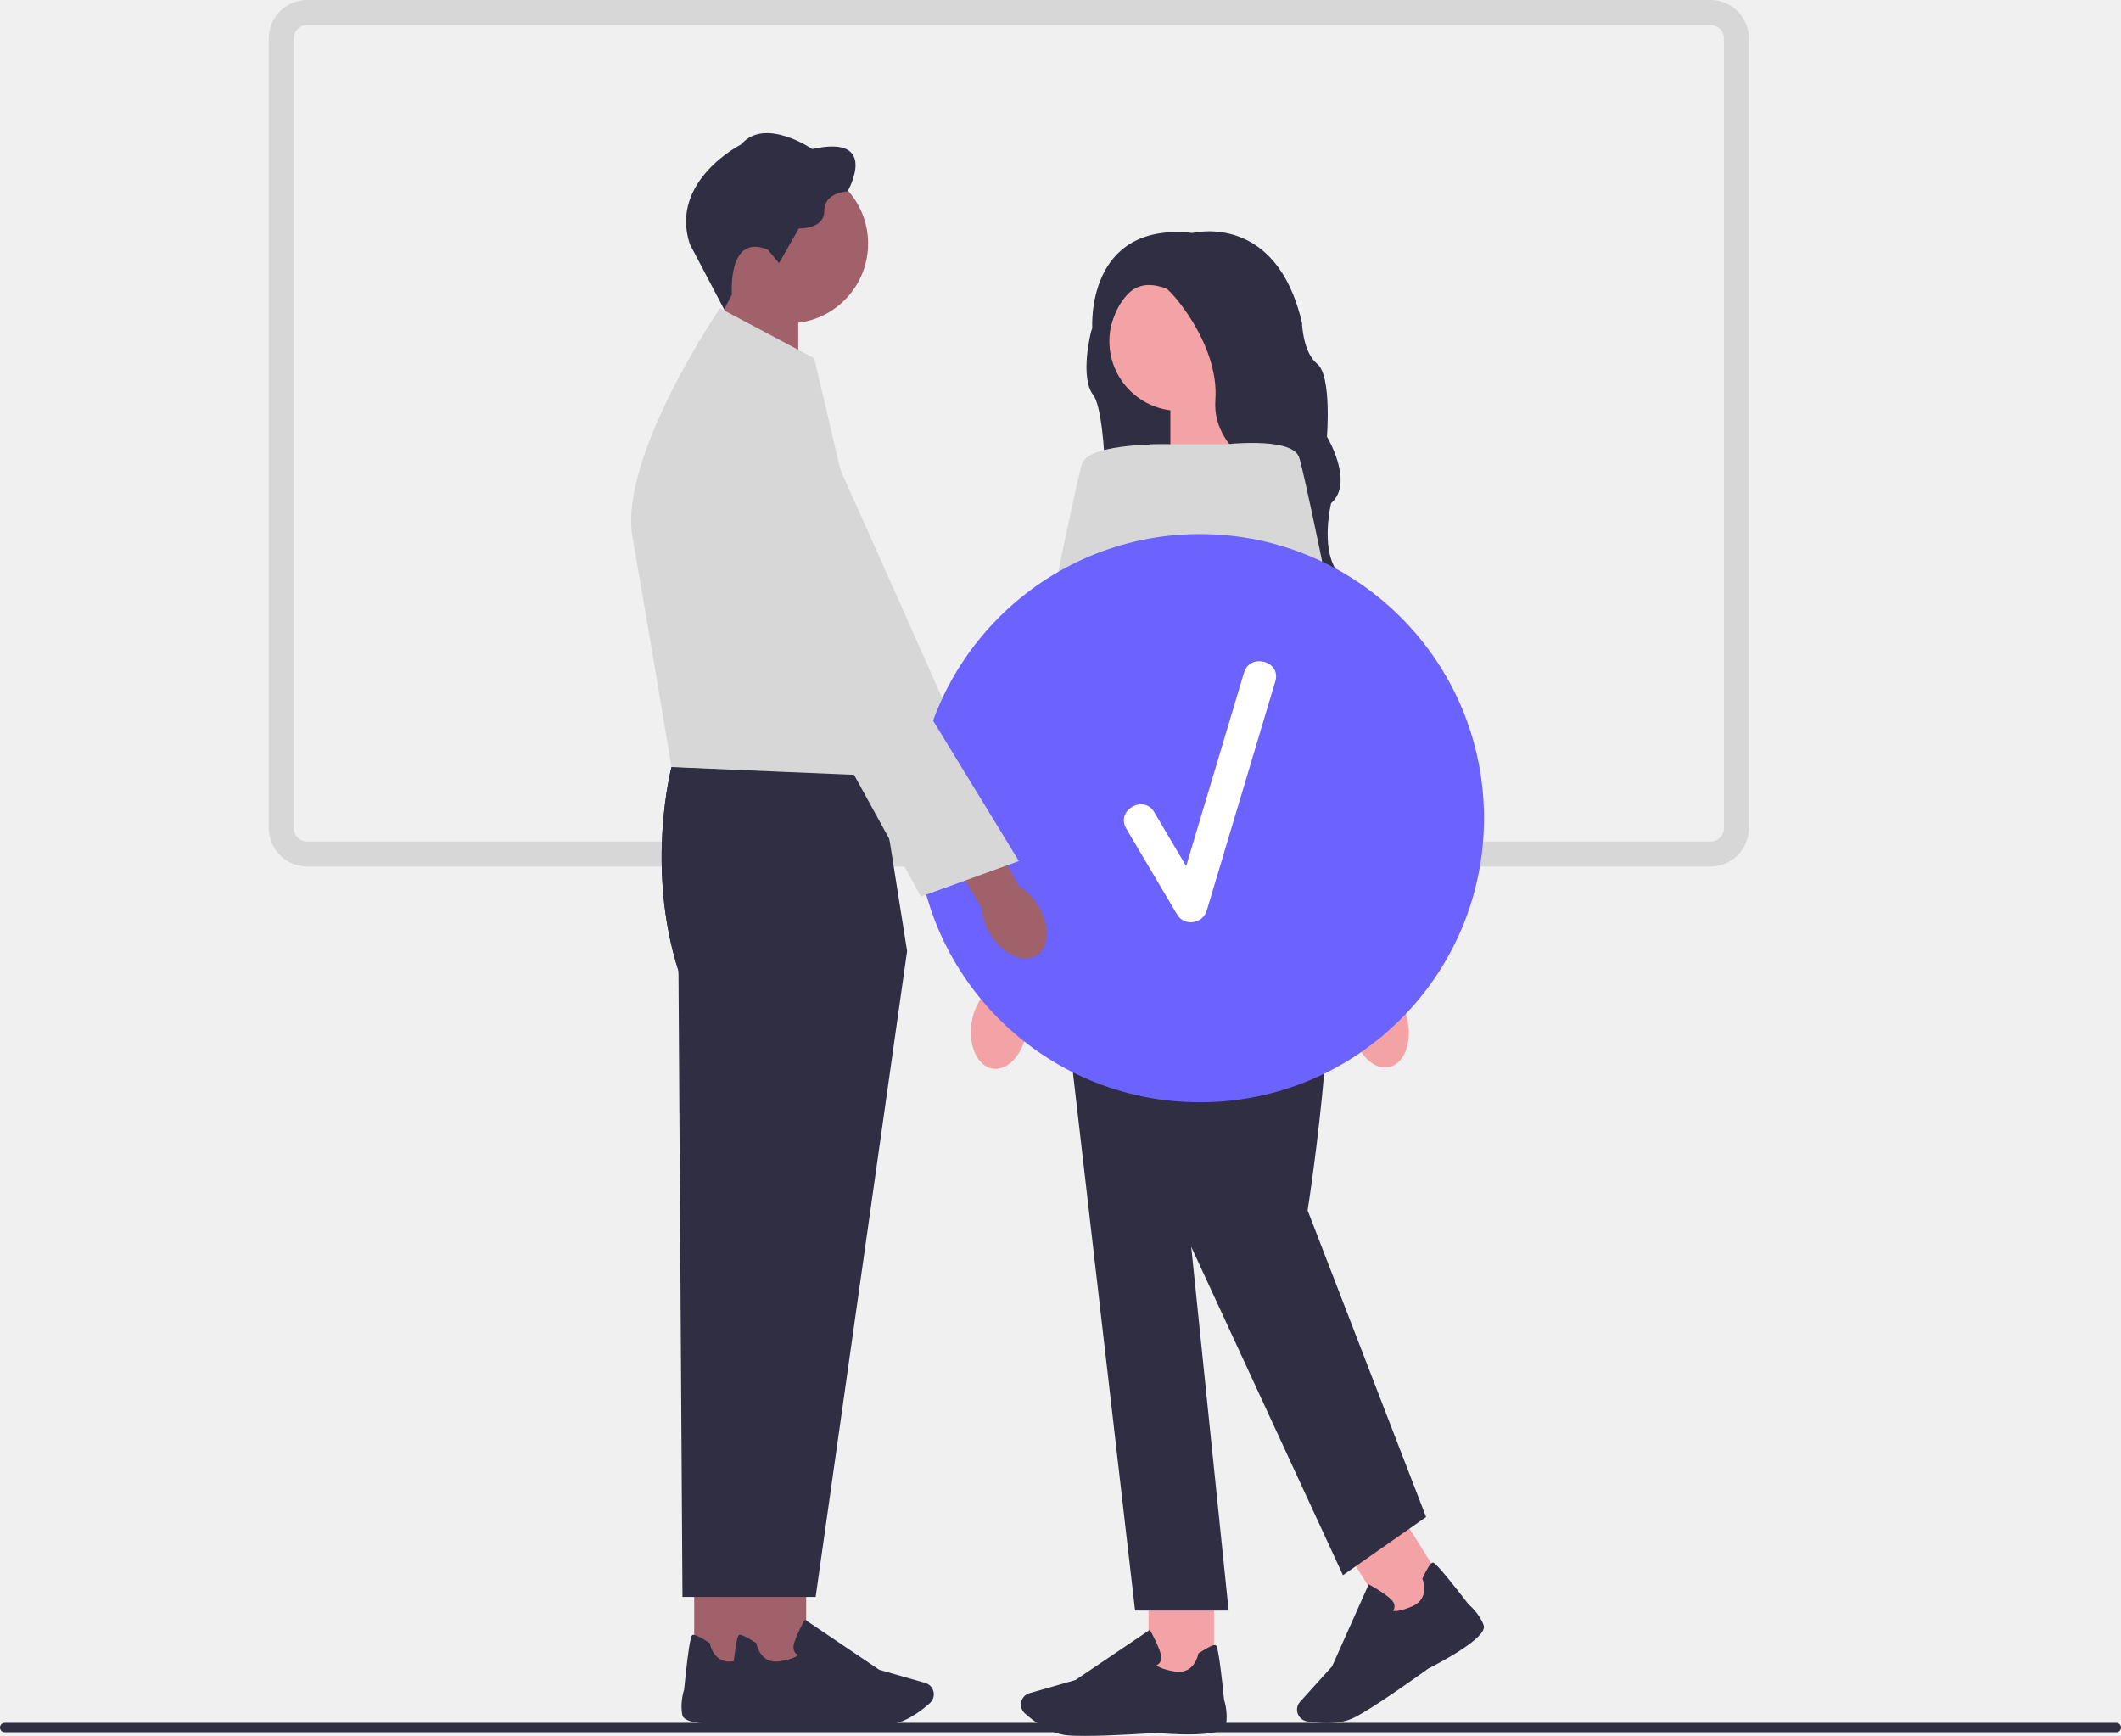
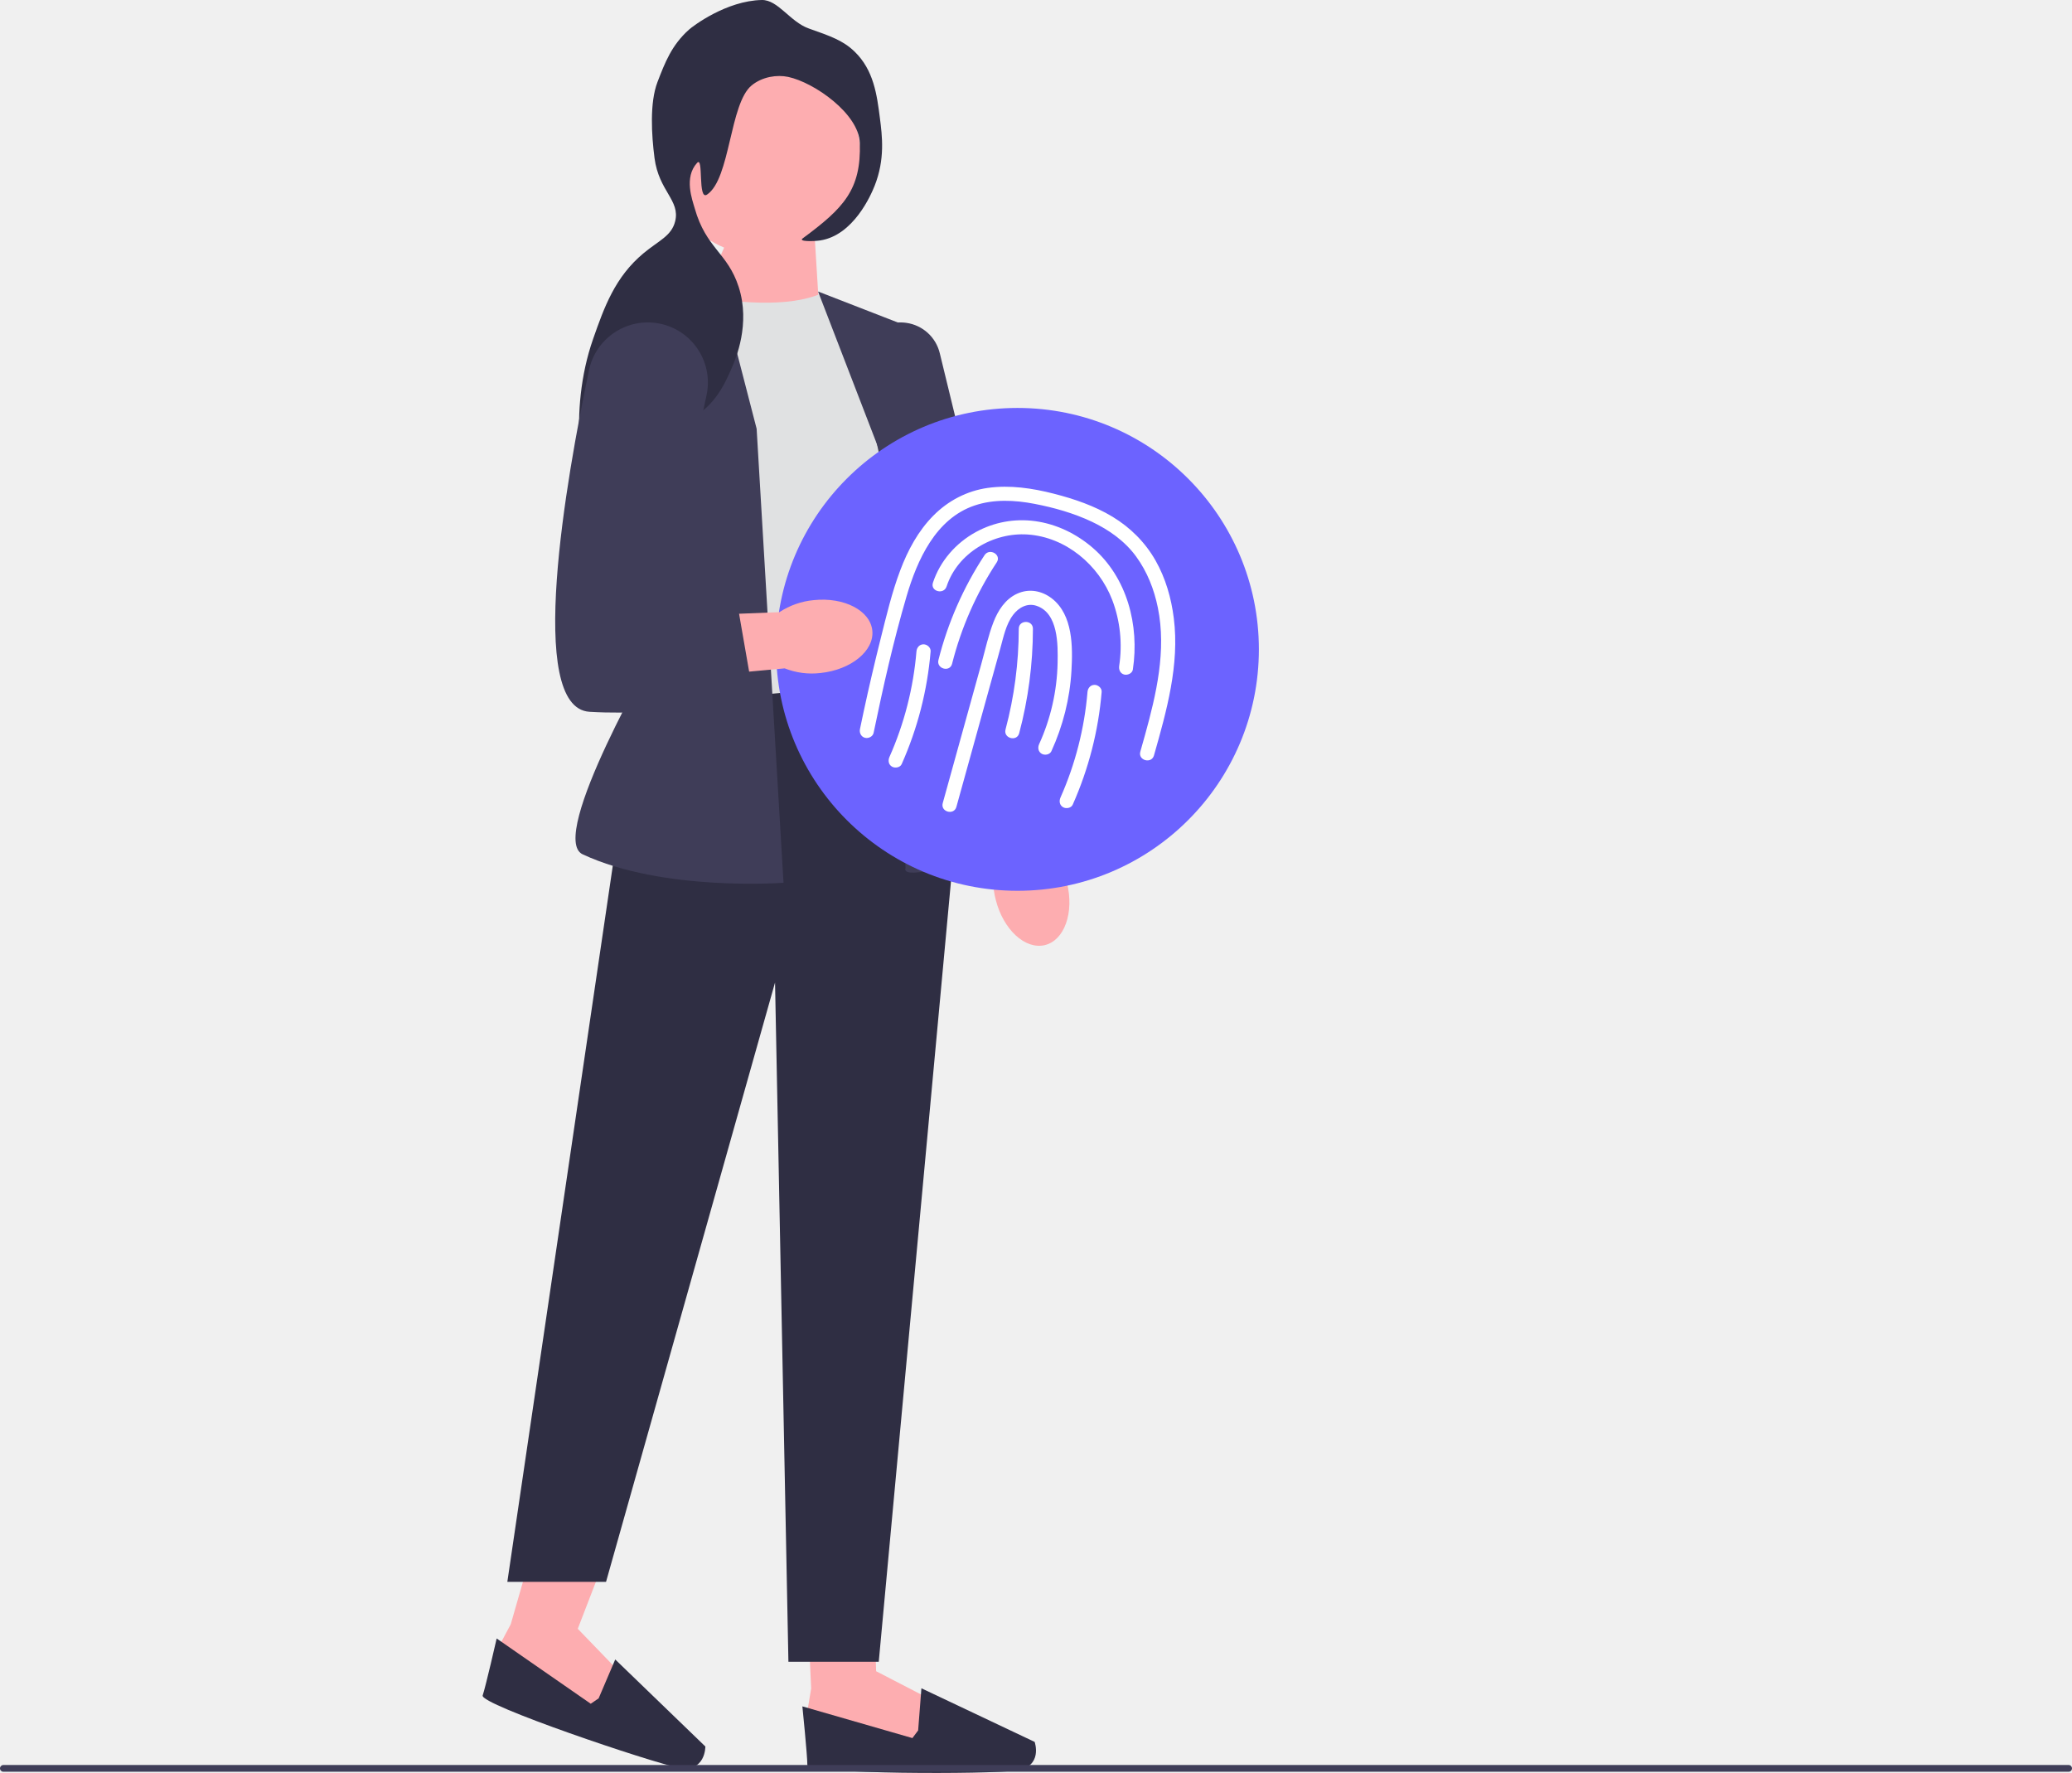
- <svg xmlns="http://www.w3.org/2000/svg" width="678.62" height="555.34" viewBox="0 0 678.62 555.34">
-   <path d="m547.27,277.22H98.28c-6.78,0-12.29-5.51-12.29-12.29V12.29c0-6.78,5.51-12.29,12.29-12.29h449c6.78,0,12.29,5.51,12.29,12.29v252.64c0,6.78-5.51,12.29-12.29,12.29h-.01ZM98.28,8c-2.37,0-4.29,1.92-4.29,4.29v252.64c0,2.37,1.92,4.29,4.29,4.29h449c2.37,0,4.29-1.92,4.29-4.29V12.29c0-2.37-1.92-4.29-4.29-4.29H98.28Z" fill="#d7d7d8" stroke-width="0" />
-   <path d="m678.62,552.67c0,.83-.67,1.5-1.5,1.5H1.5c-.83,0-1.5-.67-1.5-1.5s.67-1.5,1.5-1.5h675.62c.83,0,1.5.67,1.5,1.5Z" fill="#2f2e43" stroke-width="0" />
-   <path id="uuid-c52e1818-0c73-47dc-abde-68b2edf036f9-43-47-85-112-46-49-39-160-211" d="m322.35,276.07c3.06,6.85,1.82,14.08-2.76,16.17-4.58,2.08-10.78-1.78-13.84-8.63-1.26-2.72-1.82-5.72-1.63-8.75l-12.58-29.18,14.52-6.05,10.86,29.41c2.38,1.86,4.24,4.27,5.42,7.03h.01Z" fill="#a0616a" stroke-width="0" />
-   <path d="m223.33,109.3s21.39-8.15,25.46-2.25,69.36,154.07,69.36,154.07l-32.97,7.92-61.85-159.73h0Z" fill="#d7d7d8" stroke-width="0" />
-   <polygon points="229.78 121.7 255.4 130.12 255.4 93.25 232.16 93.25 229.78 121.7" fill="#a0616a" stroke-width="0" />
-   <circle cx="252.23" cy="77.93" r="25.52" fill="#a0616a" stroke-width="0" />
-   <path d="m245.73,79.93l3.52,4.27,6.36-11.14s8.12.42,8.12-5.61,7.45-6.2,7.45-6.2c0,0,10.55-18.42-11.3-13.57,0,0-15.16-10.38-22.69-1.51,0,0-23.11,11.64-16.5,31.9l10.99,20.89,2.49-4.73s-1.51-19.85,11.56-14.32v.02Z" fill="#2f2e43" stroke-width="0" />
-   <rect x="222.11" y="504.36" width="20.94" height="29.71" fill="#a0616a" stroke-width="0" />
-   <path d="m240.73,551.09c-3.58.32-21.5,1.74-22.4-2.37-.82-3.77.39-7.71.56-8.25,1.72-17.14,2.36-17.33,2.75-17.44.61-.18,2.39.67,5.28,2.53l.18.12.04.21c.05.27,1.33,6.56,7.4,5.59,4.16-.66,5.51-1.58,5.94-2.03-.35-.16-.79-.44-1.1-.92-.45-.7-.53-1.6-.23-2.68.78-2.85,3.12-7.06,3.22-7.23l.27-.48,23.8,16.06,14.7,4.2c1.11.32,2,1.11,2.45,2.17h0c.62,1.48.24,3.2-.96,4.28-2.67,2.4-7.97,6.51-13.54,7.02-1.48.14-3.44.19-5.64.19-9.19,0-22.61-.95-22.71-.97h0Z" fill="#2f2e43" stroke-width="0" />
-   <path d="m269.79,248.22l-54.93-2.81s-8.42,31.92,2.22,65.18l1.28,200.29h31.04l29.26-206.61-8.87-56.05h0Z" fill="#2f2e43" stroke-width="0" />
-   <path d="m260.52,114.62l-30.15-16s-32.49,47.48-28,73.2c4.5,25.72,12.48,73.6,12.48,73.6l66.51,2.81-11.61-94.29-9.23-39.32Z" fill="#d7d7d8" stroke-width="0" />
-   <rect x="237" y="504.36" width="20.94" height="29.71" fill="#a0616a" stroke-width="0" />
-   <path d="m255.62,551.09c-3.58.32-21.5,1.74-22.4-2.37-.82-3.77.39-7.71.56-8.25,1.72-17.14,2.36-17.33,2.75-17.44.61-.18,2.39.67,5.28,2.53l.18.12.04.21c.05.27,1.33,6.56,7.4,5.59,4.16-.66,5.51-1.58,5.94-2.03-.35-.16-.79-.44-1.1-.92-.45-.7-.53-1.6-.23-2.68.78-2.85,3.12-7.06,3.22-7.23l.27-.48,23.8,16.06,14.7,4.2c1.11.32,2,1.11,2.45,2.17h0c.62,1.48.24,3.2-.96,4.28-2.67,2.4-7.97,6.51-13.54,7.02-1.48.14-3.44.19-5.64.19-9.19,0-22.61-.95-22.71-.97h0Z" fill="#2f2e43" stroke-width="0" />
-   <path d="m281.36,248.22l-66.51-2.81s-8.42,31.92,2.22,65.18l12.86,200.29h31.04l29.26-206.61-8.87-56.05h0Z" fill="#2f2e43" stroke-width="0" />
-   <path d="m353.37,95.3l-4.21,10.53s-3.88,14.74.67,20.62c4.54,5.87,5.55,50.88.67,54.2-4.88,3.33,61.85-30.82,61.85-30.82,0,0-26.05-60.41-26.49-60.63s-17.51-5.54-17.51-5.54l-14.96,11.64h-.02Z" fill="#2f2e43" stroke-width="0" />
-   <polygon points="396.82 147.35 374.46 154.7 374.46 122.52 394.75 122.52 396.82 147.35" fill="#f3a3a6" stroke-width="0" />
-   <path id="uuid-f450c430-a5ee-4011-8052-213fac12a506-44-48-86-113-47-50-40-161-212" d="m328.48,330.06c-1.21,7.37-6.13,12.66-10.98,11.81s-7.81-7.52-6.59-14.9c.44-2.95,1.61-5.75,3.41-8.14l5.54-31.17,15.08,3.16-7.07,30.39c.93,2.88,1.14,5.91.61,8.85h0Z" fill="#f3a3a6" stroke-width="0" />
-   <rect x="367.48" y="507.64" width="20.94" height="29.71" fill="#f3a3a6" stroke-width="0" />
-   <path d="m347.08,555.34c-2.2,0-4.16-.05-5.64-.19-5.56-.51-10.87-4.62-13.54-7.02-1.2-1.08-1.58-2.8-.96-4.28h0c.45-1.06,1.34-1.86,2.45-2.17l14.7-4.2,23.8-16.06.27.48c.1.18,2.44,4.39,3.22,7.23.3,1.08.22,1.98-.23,2.68-.31.48-.75.76-1.1.92.43.45,1.78,1.37,5.94,2.03,6.07.96,7.35-5.33,7.4-5.59l.04-.21.18-.12c2.89-1.86,4.67-2.71,5.28-2.53.38.11,1.02.31,2.75,17.44.17.54,1.38,4.48.56,8.25-.89,4.1-18.81,2.69-22.4,2.37-.1.01-13.52.97-22.71.97h0Z" fill="#2f2e43" stroke-width="0" />
-   <rect x="436.55" y="487.59" width="20.94" height="29.71" transform="translate(-198.16 312.67) rotate(-31.95)" fill="#f3a3a6" stroke-width="0" />
-   <path d="m424.45,551.26c-2.46,0-4.72-.3-6.33-.58-1.58-.28-2.82-1.54-3.08-3.12h0c-.18-1.14.15-2.29.93-3.14l10.25-11.34,11.7-26.22.48.26c.18.1,4.39,2.43,6.56,4.43.83.76,1.24,1.57,1.22,2.4-.01.58-.23,1.04-.45,1.37.6.16,2.23.22,6.11-1.42,5.66-2.39,3.42-8.41,3.32-8.66l-.08-.2.09-.19c1.47-3.11,2.52-4.77,3.14-4.94.39-.11,1.03-.28,11.56,13.35.43.36,3.54,3.07,4.84,6.7,1.41,3.95-14.54,12.24-17.75,13.86-.1.08-16.79,12.21-23.65,15.66-2.72,1.37-5.94,1.79-8.87,1.79h0Z" fill="#2f2e43" stroke-width="0" />
-   <path d="m403.84,259.19h-58.63l-5.32,54.54,23.28,201.52h29.93l-11.97-116.39,48.55,105.08,26.6-18.62-37.91-98.1s13.54-85.46,2.9-106.75c-10.64-21.28-17.43-21.28-17.43-21.28h0Z" fill="#2f2e43" stroke-width="0" />
-   <polygon points="433 262.52 331.24 262.52 367.82 142.14 408.39 142.14 433 262.52" fill="#d7d7d8" stroke-width="0" />
-   <path d="m374.22,142.16s-25.27-.67-27.93,5.99c-2.66,6.65-33.92,164.94-33.92,164.94h20.62l41.24-170.93h0Z" fill="#d7d7d8" stroke-width="0" />
-   <circle cx="377.23" cy="109.15" r="22.28" fill="#f3a3a6" stroke-width="0" />
-   <path d="m381.55,74.53s26.82-6.87,35.03,28.82c0,0,.22,9.31,4.88,13.08,4.66,3.77,3.1,23.28,3.1,23.28,0,0,8.87,14.63,1.33,21.28,0,0-3.33,13.52,1.55,21.28,4.88,7.76,23.28,50.44-7.32,53.04,0,0-15.52-9.37-8.2-37.3s-.89-43.36-.89-43.36c0,0-23.5-8.52-22.17-26.7,1.33-18.18-15.08-36.14-16.18-35.91s-12.64-6.43-17.74,13.97l-5.46-.93s-2.3-34.32,32.07-30.55h0Z" fill="#2f2e43" stroke-width="0" />
-   <path id="uuid-9eddf5c4-2f7a-4726-a76c-aae8033e4ce6-45-49-87-114-48-51-41-162-213" d="m450.37,326.48c1.49,7.32-1.24,14.01-6.08,14.94s-9.97-4.26-11.45-11.58c-.63-2.92-.53-5.94.29-8.82l-5.89-31.11,15.22-2.41,4.19,30.92c1.89,2.36,3.16,5.12,3.72,8.06h0Z" fill="#f3a3a6" stroke-width="0" />
-   <path d="m390.67,142.3s22.26-2.82,24.92,3.83c2.66,6.65,33.92,164.94,33.92,164.94h-20.62l-38.22-168.77Z" fill="#d7d7d8" stroke-width="0" />
-   <circle cx="383.92" cy="261.75" r="90.89" fill="#6c63ff" stroke-width="0" />
-   <path d="m398.03,215.17c-6.17,20.64-12.34,41.28-18.52,61.92-3.41-5.76-6.82-11.52-10.22-17.28-3.4-5.75-12.38-.53-8.96,5.24,5.43,9.17,10.85,18.34,16.28,27.51,2.31,3.9,8.21,3.02,9.49-1.24,7.32-24.46,14.63-48.93,21.95-73.39,1.92-6.41-8.1-9.16-10.01-2.76h-.01Z" fill="#fff" stroke-width="0" />
-   <path id="uuid-fd0b6d31-b6bc-427b-94c5-3a25d71a01ed-46-50-88-115-49-52-42-163-214" d="m332.11,289.65c3.92,6.36,3.67,13.58-.55,16.12s-10.82-.56-14.74-6.92c-1.6-2.52-2.55-5.4-2.77-8.38l-16.25-27.17,13.46-7.51,14.59,27.58c2.59,1.56,4.74,3.72,6.27,6.28h-.01Z" fill="#a0616a" stroke-width="0" />
-   <path d="m212.56,137.34s19.92-10.32,24.71-5c4.79,5.33,88.71,143.13,88.71,143.13l-31.33,11.36-82.1-149.49h.01Z" fill="#d7d7d8" stroke-width="0" />
+ <svg xmlns="http://www.w3.org/2000/svg" width="731.67" height="625.997" viewBox="0 0 731.67 625.997">
+   <path id="uuid-5ef434d5-ec3b-4be2-96d4-c13c471d6de8-293" d="M376.763,311.697c2.62,10.501-.885,20.354-7.829,22.007-6.944,1.653-14.695-5.518-17.315-16.023-1.106-4.182-1.156-8.566-.145-12.784l-10.519-44.63,21.864-4.459,8.049,44.471c2.886,3.291,4.907,7.207,5.894,11.418,0,0,0,0,0,0Z" fill="#fdadb0" />
+   <g>
+     <polygon points="285.095 566.897 286.442 596.149 285.093 604.244 289.814 613.687 326.913 617.734 328.937 600.196 309.376 590.078 308.807 573.55 285.095 566.897" fill="#fdadb0" />
+     <path d="M324.215,610.989l-2.024,2.698-38.852-11.196s1.753,17.267,1.753,20.639,64.08,3.373,73.723,2.024,6.546-10.118,6.546-10.118l-39.988-18.929-1.158,14.881h0Z" fill="#2f2e43" />
+   </g>
+   <g>
+     <polygon points="188.439 545.365 180.354 573.509 176.486 580.746 177.937 591.204 211.79 606.911 219.319 590.943 204.025 575.097 213.619 550.219 188.439 545.365" fill="#fdadb0" />
+     <path d="M211.392,599.657l-2.781,1.909-33.225-23.041s-3.865,16.92-4.945,20.115,59.631,23.703,69.198,25.51,9.44-7.491,9.44-7.491l-31.827-30.73-5.86,13.728h0l-0-0Z" fill="#2f2e43" />
+   </g>
+   <polygon points="287.71 83.967 289.127 106.973 246.169 109.152 259.471 78.842 287.71 83.967" fill="#fdadb0" />
+   <path d="M290.223,103.531c-11.514,5.136-29.931,3.731-50.802,0l-3.262,144.597s65.288,13.126,87.735-11.093l-11.814-118.145-21.857-15.359s0,0,0,0Z" fill="#e0e1e2" />
+   <polygon points="316.805 240.579 224.635 249.689 179.15 558.536 214.002 558.536 273.682 346.909 278.408 586.743 310.307 586.743 337.48 293.153 316.805 240.579" fill="#2f2e43" />
+   <path d="M252.524,94.671l-30.968,18.326c-11.731,6.942-17.261,20.957-13.431,34.039l23.934,81.747s-38.975,66.957-26.31,72.865c28.459,13.274,70.927,10.042,70.927,10.042l-9.491-160.309-14.66-56.709,0,0s0-0,0-0Z" fill="#3f3d58" />
+   <path d="M288.877,102.924l35.016,13.604,8.27,101.014,23.16,81.376c-39.228,14.319-35.565,7.646-35.565,7.646l-6.498-140.415-24.383-63.225,0,0s0-0,0-0Z" fill="#3f3d58" />
+   <path d="M340.031,297.196l-.12-.553-35.794-165.551c-1-4.626,.279-9.262,3.508-12.722,3.23-3.46,7.769-5.053,12.453-4.372,5.777,.84,10.402,5.048,11.782,10.721l39.316,161.606-31.146,10.871h-0Z" fill="#3f3d58" />
+   <circle cx="269.07" cy="55.227" r="34.852" fill="#fdadb0" />
+   <path d="M285.651,10.073c7.677,2.698,12.069,4.242,16.093,8.118,6.797,6.548,7.918,15.298,8.961,23.429,.815,6.36,1.87,14.584-1.855,23.98-1.271,3.206-7.437,17.492-19.238,19.298-2.318,.354-7.759,.448-6.191-.71,14.515-10.716,20.71-17.186,20.202-33.702-.315-10.262-15.996-21.342-25.308-23.334-3.922-.839-9.144-.073-12.889,3.002-7.826,6.424-7.492,32.991-15.744,38.544-3.394,2.284-1.132-13.793-3.524-11.186-4.718,5.144-1.692,13.022-.844,16.022,4.022,14.231,11.604,15.624,15.532,27.776,4.241,13.12-1.097,25.473-2.362,28.402-2.202,5.096-5.98,13.841-14.614,18.036-10.958,5.325-19.596-1.609-24.69,4.336-2.848,3.323-1.307,6.843-6.451,17.18-1.679,3.374-2.519,5.062-3.262,5.002-3.517-.283-9.212-28.438-.002-54.658,3.865-11.004,7.652-21.784,17.803-30.215,5.367-4.457,9.868-6.061,11.149-11.265,1.83-7.436-5.77-10.609-7.293-22.341-1.042-8.024-1.773-19.499,1.06-26.854,2.675-6.946,4.997-12.975,11.076-18.442,1.46-1.313,13.245-10.238,25.741-10.49,5.753-.116,9.979,7.728,16.649,10.072h0Z" fill="#2f2e43" />
+   <g>
+     <circle cx="359.294" cy="229.28" r="85.243" fill="#6c63ff" />
+     <g>
+       <path d="M337.725,284.894c5.175-18.666,10.349-37.333,15.524-55.999,1.102-3.974,1.954-8.388,4.476-11.76,1.949-2.607,5.016-4.313,8.261-3.241,7.737,2.556,7.612,13.721,7.475,20.235-.207,9.833-2.427,19.643-6.513,28.594-.56,1.227-.35,2.691,.897,3.42,1.075,.629,2.857,.337,3.42-.897,4.091-8.962,6.523-18.555,7.089-28.398,.488-8.493,.525-19.693-6.837-25.482-3.598-2.829-8.19-3.67-12.408-1.714-4.168,1.932-6.714,5.933-8.315,10.076-1.78,4.606-2.84,9.546-4.158,14.299l-4.246,15.316c-3.162,11.407-6.325,22.814-9.487,34.222-.861,3.105,3.962,4.431,4.821,1.329h0v0h-0Z" fill="#fff" />
+       <path d="M359.896,258.897c3.202-12.019,4.838-24.447,4.852-36.885,.004-3.217-4.996-3.222-5,0-.013,12.017-1.579,23.944-4.673,35.556-.829,3.113,3.993,4.44,4.821,1.329h-0Z" fill="#fff" />
+       <path d="M308.494,258.752c3.351-16.157,6.978-32.366,11.629-48.204,3.771-12.843,10.274-27.397,23.998-32.054,6.816-2.313,14.204-1.94,21.18-.598,6.918,1.331,13.925,3.311,20.301,6.34,6.036,2.867,11.619,6.82,15.592,12.264,3.922,5.375,6.365,11.612,7.681,18.107,3.055,15.073-.541,30.471-4.57,44.999-.536,1.934-1.084,3.864-1.633,5.794-.881,3.101,3.942,4.424,4.821,1.329,4.452-15.663,9.077-32.025,7.003-48.463-.897-7.109-2.891-14.093-6.445-20.35-3.642-6.412-8.896-11.653-15.195-15.462-6.353-3.842-13.504-6.288-20.665-8.123-7.606-1.95-15.522-3.15-23.356-2.06-7.387,1.027-14.043,4.53-19.274,9.818-5.359,5.418-8.983,12.187-11.657,19.262-2.949,7.803-4.875,15.999-6.904,24.077-2.144,8.538-4.145,17.112-6,25.717-.451,2.091-.892,4.184-1.327,6.278-.274,1.321,.385,2.701,1.746,3.075,1.239,.34,2.8-.418,3.075-1.746h0Z" fill="#fff" />
+       <path d="M334.263,207.066c3.899-11.831,16.455-19.156,28.611-18.344,13.475,.9,25.154,10.741,29.885,23.124,2.811,7.358,3.636,15.457,2.454,23.243-.202,1.333,.336,2.688,1.746,3.075,1.182,.325,2.871-.403,3.075-1.746,2.362-15.562-1.979-32.52-14.226-43.043-5.743-4.935-12.777-8.35-20.307-9.373-7.241-.983-14.541,.357-20.952,3.882-7.032,3.867-12.587,10.205-15.108,17.854-1.009,3.063,3.817,4.376,4.821,1.329h0l0-0Z" fill="#fff" />
+       <path d="M323.625,229.998c-1.074,12.826-4.307,25.509-9.537,37.273-.548,1.233-.358,2.686,.897,3.42,1.065,.623,2.869,.343,3.42-.897,5.614-12.626,9.066-26.024,10.219-39.796,.113-1.347-1.23-2.5-2.5-2.5-1.446,0-2.387,1.149-2.5,2.5h0Z" fill="#fff" />
+       <path d="M384.021,244.315c-1.074,12.826-4.307,25.509-9.537,37.273-.548,1.233-.358,2.686,.897,3.42,1.065,.623,2.869,.343,3.42-.897,5.614-12.626,9.066-26.024,10.219-39.796,.113-1.347-1.23-2.5-2.5-2.5-1.446,0-2.387,1.149-2.5,2.5h0l0-0Z" fill="#fff" />
+       <path d="M336.205,234.364c3.215-12.749,8.542-24.831,15.769-35.814,1.774-2.696-2.554-5.203-4.317-2.524-7.444,11.313-12.962,23.878-16.273,37.009-.787,3.121,4.034,4.452,4.821,1.329h0v0h-0Z" fill="#fff" />
+     </g>
+   </g>
+   <path d="M0,624.383c0,.66,.53,1.19,1.19,1.19H730.48c.66,0,1.19-.53,1.19-1.19,0-.66-.53-1.19-1.19-1.19H1.19c-.66,0-1.19,.53-1.19,1.19Z" fill="#3f3d58" />
+   <path id="uuid-ed8d5917-2465-4251-8a73-24d647765b28-294" d="M287.343,211.895c10.763-1.132,20.032,3.711,20.702,10.817,.67,7.106-7.511,13.783-18.278,14.914-4.295,.513-8.643-.048-12.68-1.637l-45.66,4.201-1.371-22.272,45.159-1.776c3.661-2.399,7.82-3.855,12.128-4.246,0,0,0,0,0,0Z" fill="#fdadb0" />
+   <path d="M231.713,114.053h-0c-11.053-1.557-21.422,5.711-23.719,16.633-8.015,38.108-22.397,119.281,.192,120.637,29.536,1.772,57.891-5.316,57.891-5.316l-7.089-40.76-23.038-2.363,13.552-63.386c2.573-12.035-5.601-23.728-17.788-25.444l0-0Z" fill="#3f3d58" />
</svg>
